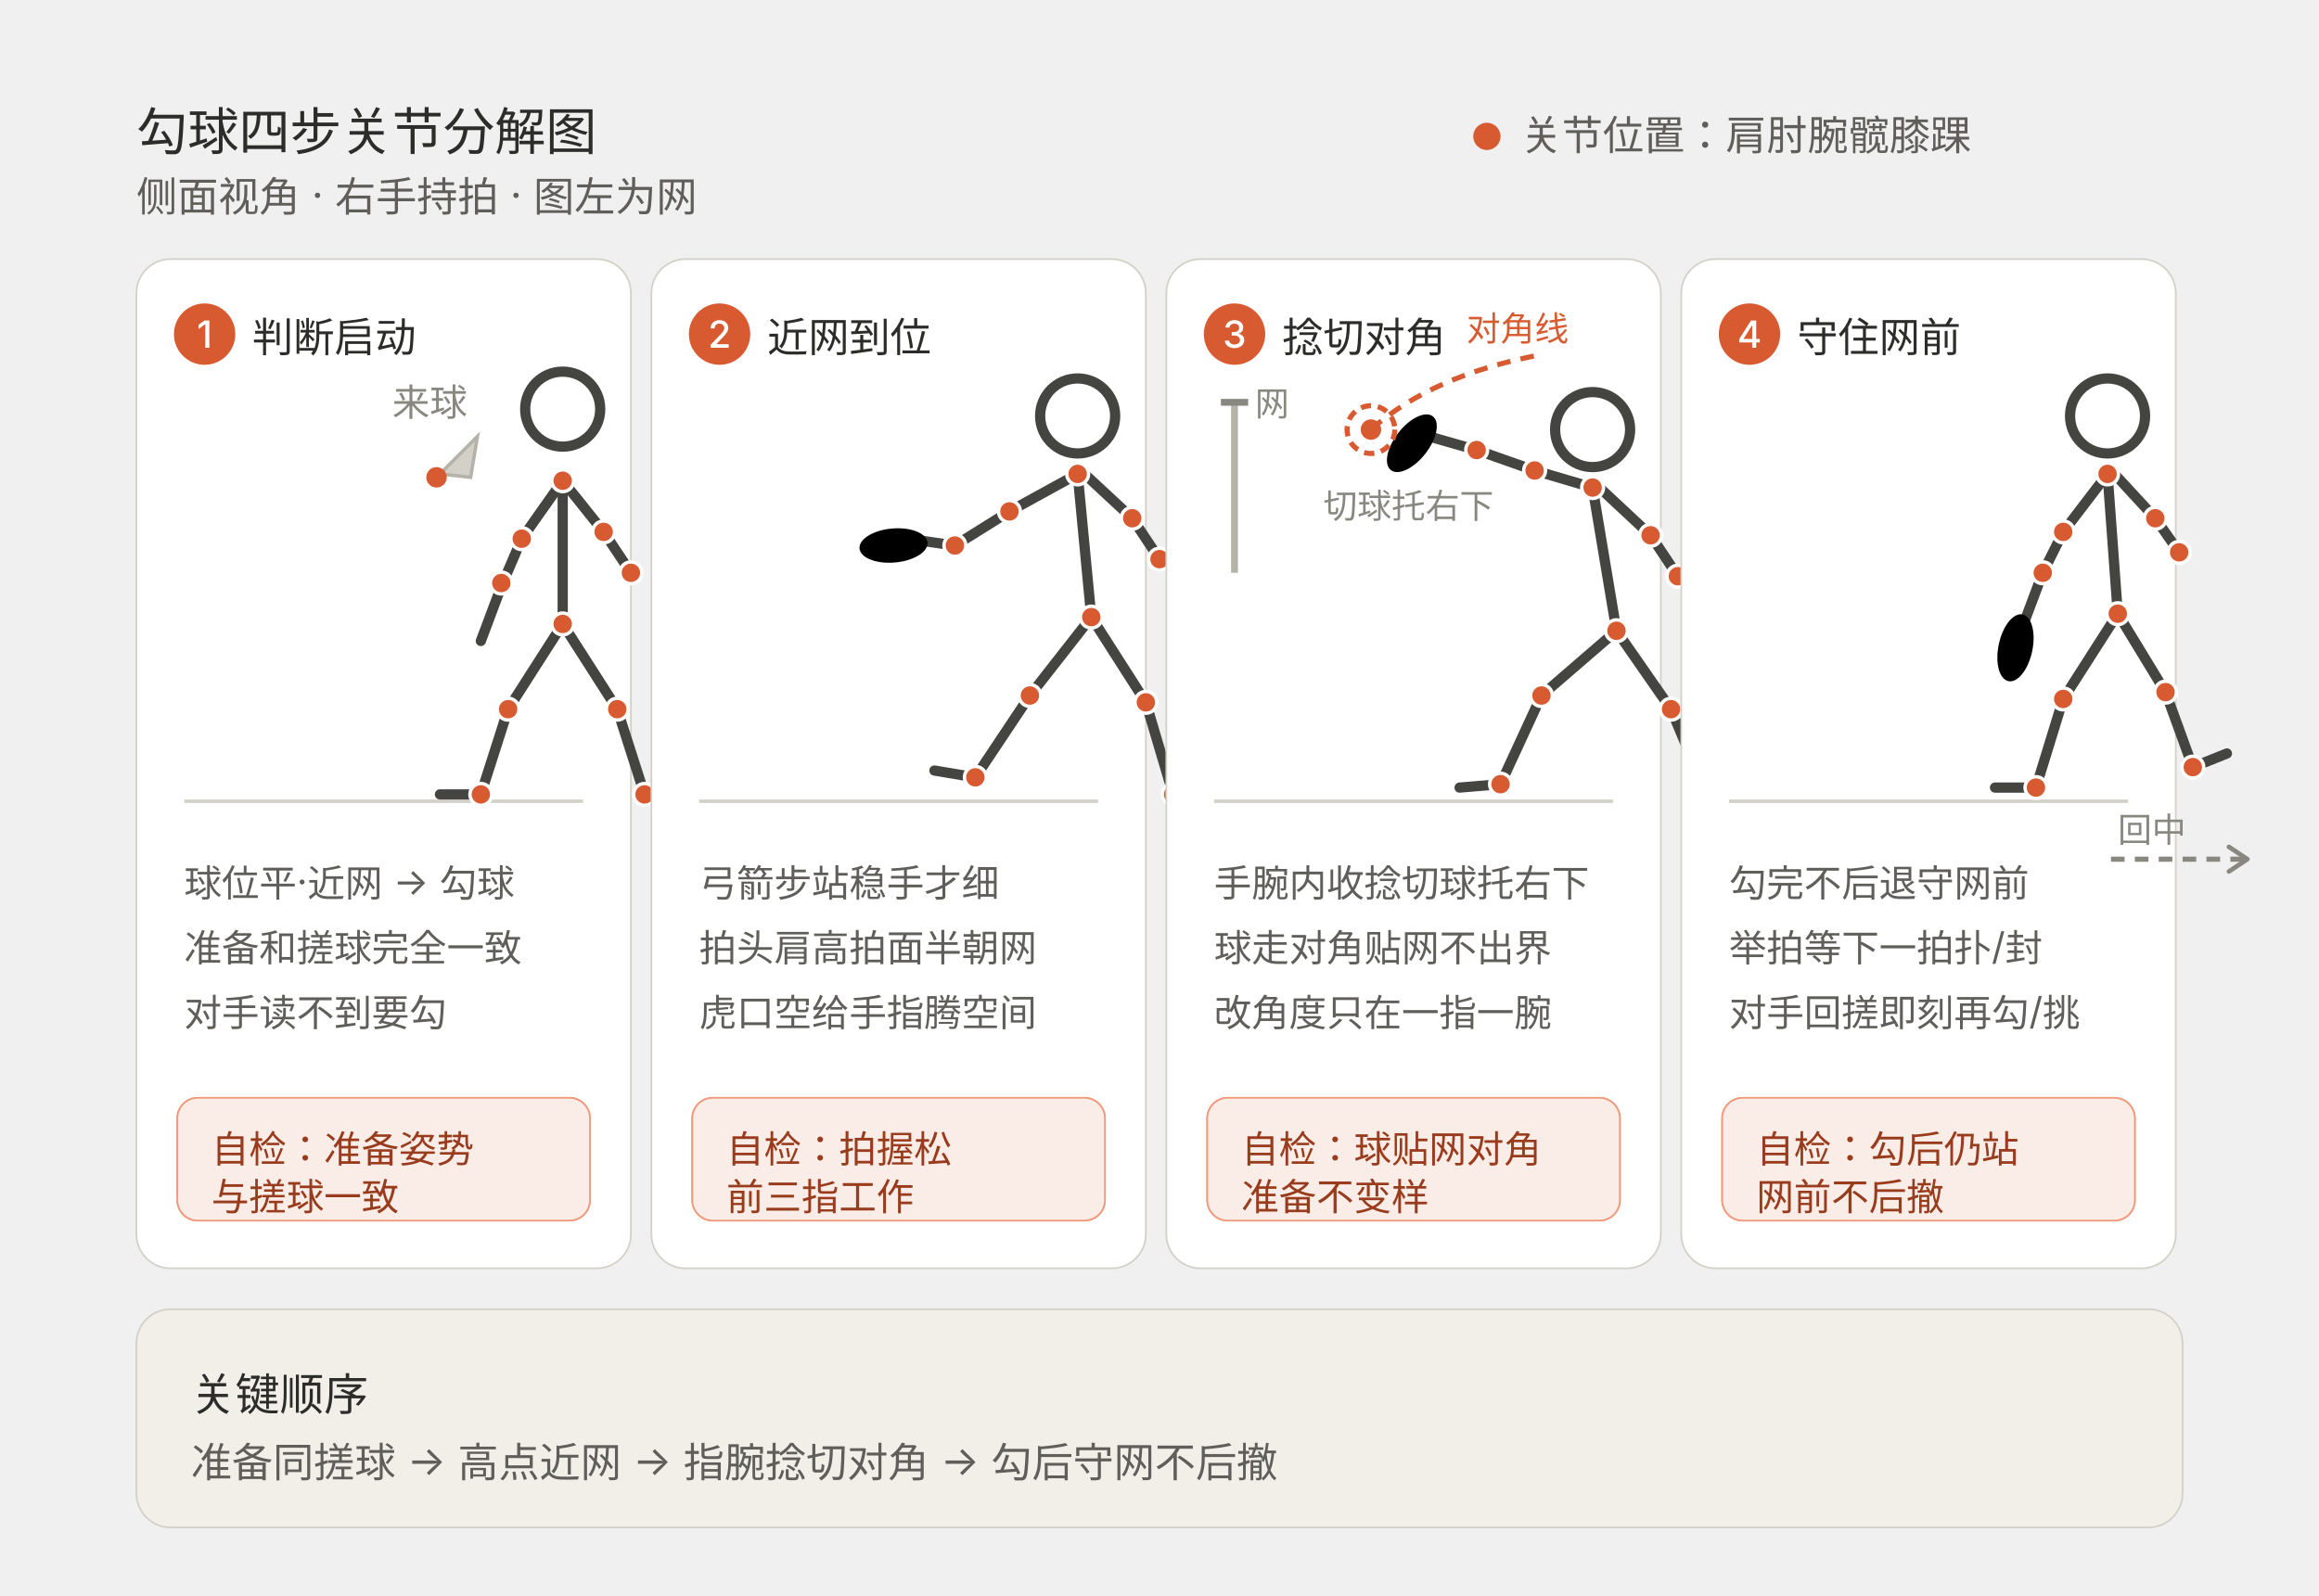
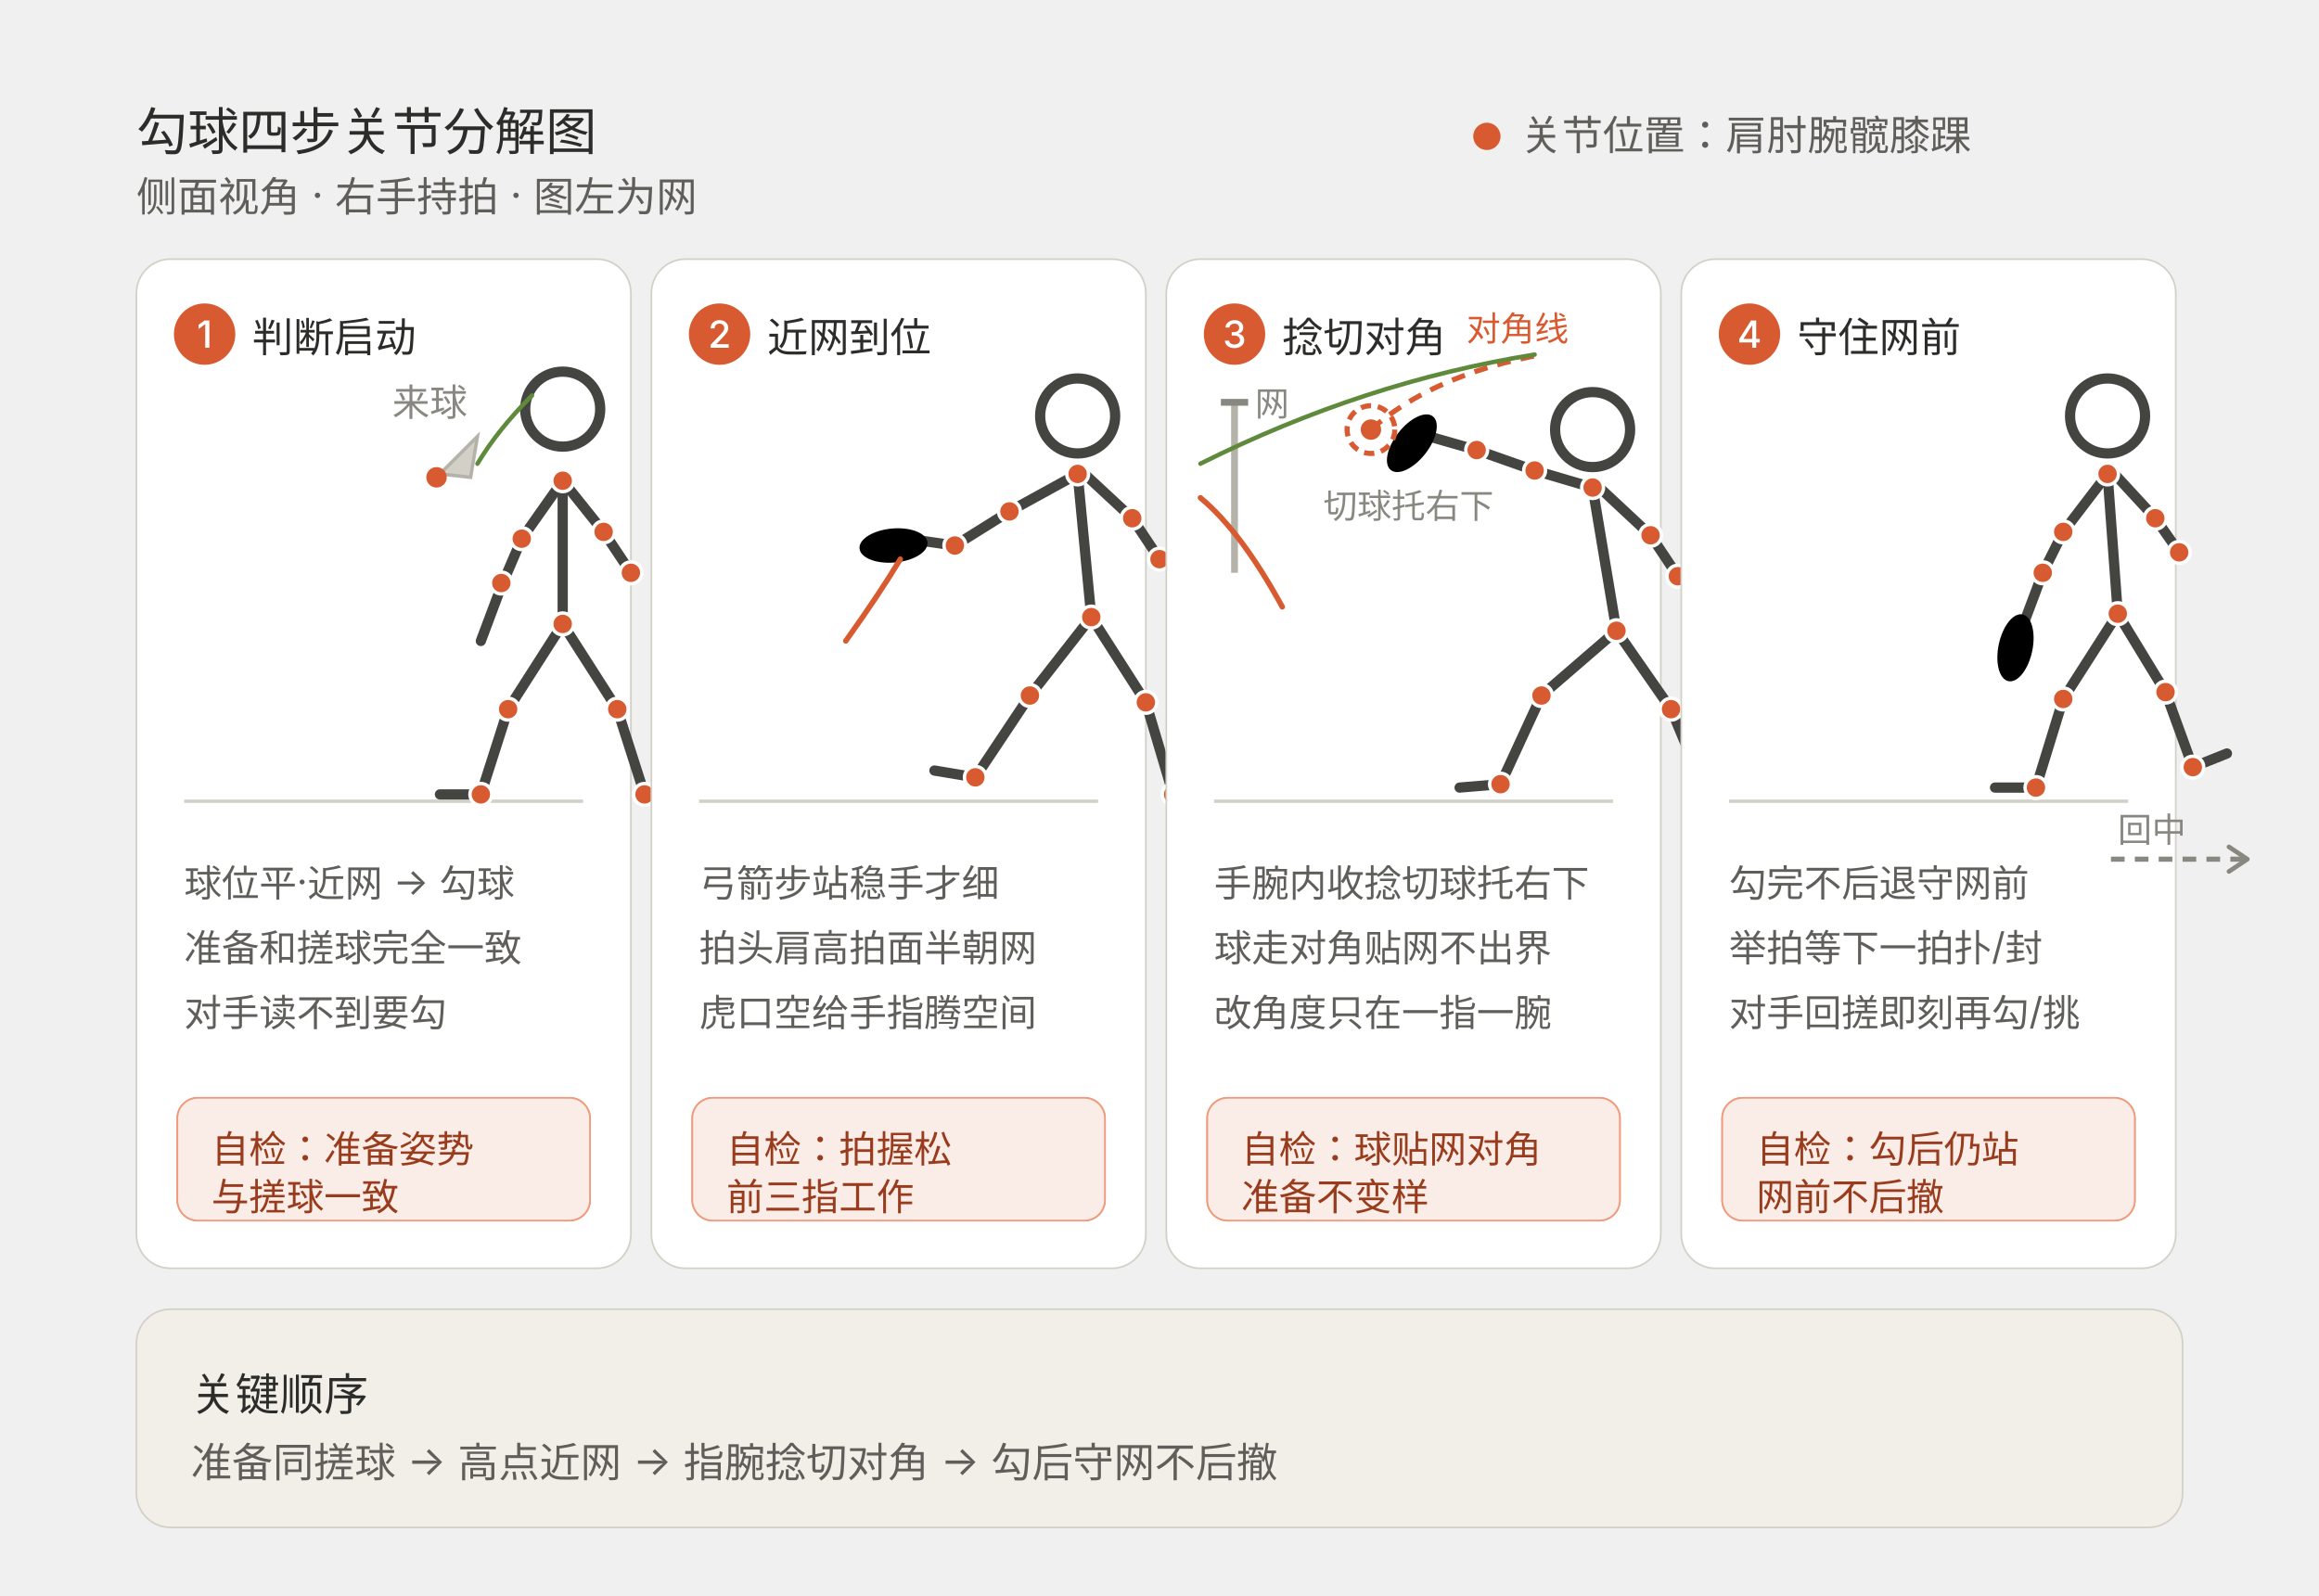
<svg xmlns="http://www.w3.org/2000/svg" viewBox="0 0 680 468" width="100%" role="img" font-family="-apple-system, 'PingFang SC', 'Hiragino Sans GB', 'Noto Sans SC', 'Microsoft YaHei', sans-serif">
  <defs>
    <marker id="arrow" viewBox="0 0 10 10" refX="8" refY="5" markerWidth="6" markerHeight="6" orient="auto-start-reverse">
      <path d="M2 1L8 5L2 9" fill="none" stroke="context-stroke" stroke-width="1.5" stroke-linecap="round" stroke-linejoin="round" />
    </marker>
  </defs>
  <text x="40" y="44" font-size="15" font-weight="500" fill="#2C2C2A">勾球四步关节分解图</text>
  <text x="40" y="62" font-size="12" fill="#5F5E5A">侧面视角 · 右手持拍 · 图左为网</text>
  <circle cx="436" cy="40" r="4" fill="#D85A30" />
  <text x="446" y="44" font-size="12" fill="#5F5E5A">关节位置：肩肘腕髋膝踝</text>
  <rect x="40" y="76" width="145" height="296" rx="10" fill="#FFFFFF" stroke="#D3D1C7" stroke-width="0.5" />
  <circle cx="60" cy="98" r="9" fill="#D85A30" />
  <text x="60" y="98" font-size="11" font-weight="500" fill="#FFFFFF" text-anchor="middle" dominant-baseline="central">1</text>
  <text x="74" y="98" font-size="12" font-weight="500" fill="#2C2C2A" dominant-baseline="central">判断启动</text>
  <line x1="54" y1="235" x2="171" y2="235" stroke="#D3D1C7" stroke-width="1" />
  <g stroke="#444441" stroke-width="3" stroke-linecap="round" stroke-linejoin="round" fill="none">
    <circle cx="165" cy="120" r="11" fill="#FFFFFF" stroke="#444441" stroke-width="3" />
    <path d="M165,141 L165,183" />
    <path d="M165,183 L149,208 L141,233 L129,233" />
    <path d="M165,183 L181,208 L189,233 L201,233" />
    <path d="M165,141 L153,158 L147,172" />
    <line x1="147" y1="172" x2="141" y2="188" />
    <path d="M165,141 L177,156 L185,168" />
  </g>
  <g fill="#D85A30" stroke="#FFFFFF" stroke-width="1">
    <circle cx="165" cy="141" r="3.2" />
    <circle cx="153" cy="158" r="3.2" />
    <circle cx="147" cy="171" r="3.2" />
    <circle cx="177" cy="156" r="3.2" />
    <circle cx="185" cy="168" r="3.2" />
    <circle cx="165" cy="183" r="3.2" />
    <circle cx="149" cy="208" r="3.2" />
    <circle cx="181" cy="208" r="3.2" />
    <circle cx="141" cy="233" r="3.2" />
    <circle cx="189" cy="233" r="3.2" />
  </g>
  <path d="M129,139 L140,128 L138,140 Z" fill="#D3D1C7" stroke="#B4B2A9" stroke-width="1" />
  <circle cx="128" cy="140" r="3" fill="#D85A30" />
  <text x="115" y="122" font-size="11" fill="#888780">来球</text>
  <text x="54" y="263" font-size="11" fill="#5F5E5A">球位平·近网 → 勾球</text>
  <text x="54" y="282" font-size="11" fill="#5F5E5A">准备和搓球完全一致</text>
  <text x="54" y="301" font-size="11" fill="#5F5E5A">对手读不到要勾</text>
  <rect x="52" y="322" width="121" height="36" rx="6" fill="#FAECE7" stroke="#F0997B" stroke-width="0.5" />
  <rect x="52" y="322" width="121" height="36" rx="6" fill="#FAECE7" stroke="#F0997B" stroke-width="0.5" />
  <text x="62" y="341" font-size="11" fill="#993C1D">自检：准备姿势</text>
  <text x="62" y="355" font-size="11" fill="#993C1D">与搓球一致</text>
  <rect x="191" y="76" width="145" height="296" rx="10" fill="#FFFFFF" stroke="#D3D1C7" stroke-width="0.5" />
  <circle cx="211" cy="98" r="9" fill="#D85A30" />
  <text x="211" y="98" font-size="11" font-weight="500" fill="#FFFFFF" text-anchor="middle" dominant-baseline="central">2</text>
  <text x="225" y="98" font-size="12" font-weight="500" fill="#2C2C2A" dominant-baseline="central">近网到位</text>
  <line x1="205" y1="235" x2="322" y2="235" stroke="#D3D1C7" stroke-width="1" />
  <g stroke="#444441" stroke-width="3" stroke-linecap="round" stroke-linejoin="round" fill="none">
    <circle cx="316" cy="122" r="11" fill="#FFFFFF" stroke="#444441" stroke-width="3" />
    <path d="M316,139 L320,181" />
    <path d="M320,181 L336,206 L344,233 L356,233" />
    <path d="M320,181 L302,204 L286,228 L274,226" />
    <path d="M316,139 L296,150 L280,160" />
    <line x1="280" y1="160" x2="266" y2="158" />
    <path d="M318,139 L332,152 L340,164" />
  </g>
  <g fill="#D85A30" stroke="#FFFFFF" stroke-width="1">
    <circle cx="316" cy="139" r="3.2" />
    <circle cx="296" cy="150" r="3.2" />
    <circle cx="280" cy="160" r="3.2" />
    <circle cx="332" cy="152" r="3.2" />
    <circle cx="340" cy="164" r="3.2" />
    <circle cx="320" cy="181" r="3.2" />
    <circle cx="302" cy="204" r="3.2" />
    <circle cx="336" cy="206" r="3.2" />
    <circle cx="286" cy="228" r="3.2" />
    <circle cx="344" cy="233" r="3.2" />
  </g>
  <ellipse cx="262" cy="160" rx="5" ry="10" transform="rotate(85 262 160)" stroke-width="2" />
  <text x="205" y="263" font-size="11" fill="#5F5E5A">弓箭步站稳手才细</text>
  <text x="205" y="282" font-size="11" fill="#5F5E5A">拍头肩高拍面半朝网</text>
  <text x="205" y="301" font-size="11" fill="#5F5E5A">虎口空给手指腾空间</text>
  <rect x="203" y="322" width="121" height="36" rx="6" fill="#FAECE7" stroke="#F0997B" stroke-width="0.5" />
  <rect x="203" y="322" width="121" height="36" rx="6" fill="#FAECE7" stroke="#F0997B" stroke-width="0.5" />
  <text x="213" y="341" font-size="11" fill="#993C1D">自检：拍握松</text>
  <text x="213" y="355" font-size="11" fill="#993C1D">前三指工作</text>
  <rect x="342" y="76" width="145" height="296" rx="10" fill="#FFFFFF" stroke="#D3D1C7" stroke-width="0.5" />
  <circle cx="362" cy="98" r="9" fill="#D85A30" />
  <text x="362" y="98" font-size="11" font-weight="500" fill="#FFFFFF" text-anchor="middle" dominant-baseline="central">3</text>
  <text x="376" y="98" font-size="12" font-weight="500" fill="#2C2C2A" dominant-baseline="central">捻切对角</text>
  <line x1="356" y1="235" x2="473" y2="235" stroke="#D3D1C7" stroke-width="1" />
  <g stroke="#444441" stroke-width="3" stroke-linecap="round" stroke-linejoin="round" fill="none">
    <circle cx="467" cy="126" r="11" fill="#FFFFFF" stroke="#444441" stroke-width="3" />
    <path d="M467,143 L474,185" />
    <path d="M474,185 L452,204 L440,230 L428,231" />
    <path d="M474,185 L490,208 L500,232 L512,230" />
    <path d="M467,143 L450,138 L433,132" />
    <line x1="433" y1="132" x2="419" y2="128" />
    <path d="M469,143 L484,157 L492,169" />
  </g>
  <g fill="#D85A30" stroke="#FFFFFF" stroke-width="1">
    <circle cx="467" cy="143" r="3.2" />
    <circle cx="450" cy="138" r="3.2" />
    <circle cx="433" cy="132" r="3.2" />
    <circle cx="484" cy="157" r="3.2" />
    <circle cx="492" cy="169" r="3.2" />
    <circle cx="474" cy="185" r="3.2" />
    <circle cx="452" cy="204" r="3.2" />
    <circle cx="490" cy="208" r="3.2" />
    <circle cx="440" cy="230" r="3.2" />
    <circle cx="500" cy="232" r="3.2" />
  </g>
  <ellipse cx="414" cy="130" rx="5" ry="10" transform="rotate(38 414 130)" stroke-width="2" />
  <line x1="362" y1="118" x2="362" y2="168" stroke="#B4B2A9" stroke-width="2" />
  <line x1="358" y1="118" x2="366" y2="118" stroke="#888780" stroke-width="2" />
  <text x="368" y="122" font-size="10" fill="#888780">网</text>
  <circle cx="402" cy="126" r="7" fill="none" stroke="#D85A30" stroke-width="1.5" stroke-dasharray="3 2" />
  <circle cx="402" cy="126" r="3" fill="#D85A30" />
  <text x="388" y="152" font-size="10" fill="#888780">切球托右下</text>
  <path d="M402,126 Q420,110 452,104" fill="none" stroke="#D85A30" stroke-width="1.5" stroke-dasharray="4 3" />
  <text x="430" y="100" font-size="10" fill="#D85A30">对角线</text>
  <text x="356" y="263" font-size="11" fill="#5F5E5A">手腕内收捻切球托右下</text>
  <text x="356" y="282" font-size="11" fill="#5F5E5A">球走对角贴网不出界</text>
  <text x="356" y="301" font-size="11" fill="#5F5E5A">改角度只在一指一腕</text>
  <rect x="354" y="322" width="121" height="36" rx="6" fill="#FAECE7" stroke="#F0997B" stroke-width="0.5" />
  <rect x="354" y="322" width="121" height="36" rx="6" fill="#FAECE7" stroke="#F0997B" stroke-width="0.5" />
  <text x="364" y="341" font-size="11" fill="#993C1D">自检：球贴网对角</text>
  <text x="364" y="355" font-size="11" fill="#993C1D">准备不变样</text>
  <rect x="493" y="76" width="145" height="296" rx="10" fill="#FFFFFF" stroke="#D3D1C7" stroke-width="0.5" />
  <circle cx="513" cy="98" r="9" fill="#D85A30" />
  <text x="513" y="98" font-size="11" font-weight="500" fill="#FFFFFF" text-anchor="middle" dominant-baseline="central">4</text>
  <text x="527" y="98" font-size="12" font-weight="500" fill="#2C2C2A" dominant-baseline="central">守住网前</text>
  <line x1="507" y1="235" x2="624" y2="235" stroke="#D3D1C7" stroke-width="1" />
  <g stroke="#444441" stroke-width="3" stroke-linecap="round" stroke-linejoin="round" fill="none">
    <circle cx="618" cy="122" r="11" fill="#FFFFFF" stroke="#444441" stroke-width="3" />
    <path d="M618,139 L621,180" />
    <path d="M621,180 L605,205 L597,231 L585,231" />
    <path d="M621,180 L635,203 L643,225 L653,221" />
    <path d="M618,139 L605,156 L599,168" />
    <line x1="599" y1="168" x2="593" y2="184" />
    <path d="M620,139 L632,152 L639,162" />
  </g>
  <g fill="#D85A30" stroke="#FFFFFF" stroke-width="1">
    <circle cx="618" cy="139" r="3.2" />
    <circle cx="605" cy="156" r="3.2" />
    <circle cx="599" cy="168" r="3.2" />
    <circle cx="632" cy="152" r="3.2" />
    <circle cx="639" cy="162" r="3.2" />
    <circle cx="621" cy="180" r="3.2" />
    <circle cx="605" cy="205" r="3.2" />
    <circle cx="635" cy="203" r="3.2" />
    <circle cx="597" cy="231" r="3.2" />
    <circle cx="643" cy="225" r="3.2" />
  </g>
  <ellipse cx="591" cy="190" rx="5" ry="10" transform="rotate(12 591 190)" stroke-width="2" />
  <line x1="619" y1="252" x2="659" y2="252" stroke="#888780" stroke-width="1.5" stroke-dasharray="4 3" marker-end="url(#arrow)" />
  <text x="621" y="247" font-size="10" fill="#888780">回中</text>
  <text x="507" y="263" font-size="11" fill="#5F5E5A">勾完不后退守网前</text>
  <text x="507" y="282" font-size="11" fill="#5F5E5A">举拍等下一拍扑/封</text>
  <text x="507" y="301" font-size="11" fill="#5F5E5A">对手回搓即刻再勾/挑</text>
  <rect x="505" y="322" width="121" height="36" rx="6" fill="#FAECE7" stroke="#F0997B" stroke-width="0.5" />
  <rect x="505" y="322" width="121" height="36" rx="6" fill="#FAECE7" stroke="#F0997B" stroke-width="0.5" />
  <text x="515" y="341" font-size="11" fill="#993C1D">自检：勾后仍站</text>
  <text x="515" y="355" font-size="11" fill="#993C1D">网前不后撤</text>
+   <g stroke-linecap="round" stroke-linejoin="round">
+     <path d="M156 116 Q146 126 140 136" stroke="#5F8A3C" stroke-width="1.3" fill="none" stroke-linecap="round" />
+     <path d="M248 188 Q258 174 264 164" stroke="#D85A30" stroke-width="1.6" fill="none" stroke-linecap="round" />
+     <path d="M376 178 Q364 156 352 146" stroke="#D85A30" stroke-width="1.6" fill="none" stroke-linecap="round" />
+     <path d="M352 136 Q400 112 450 104" stroke="#5F8A3C" stroke-width="1.3" fill="none" stroke-linecap="round" />
+   </g>
  <rect x="40" y="384" width="600" height="64" rx="10" fill="#F1EFE8" stroke="#D3D1C7" stroke-width="0.5" />
  <text x="56" y="408" font-size="13" font-weight="500" fill="#2C2C2A" dominant-baseline="central">关键顺序</text>
  <text x="56" y="428" font-size="12" fill="#5F5E5A" dominant-baseline="central">准备同搓球 → 高点近网 → 指腕捻切对角 → 勾后守网不后撤</text>
</svg>
